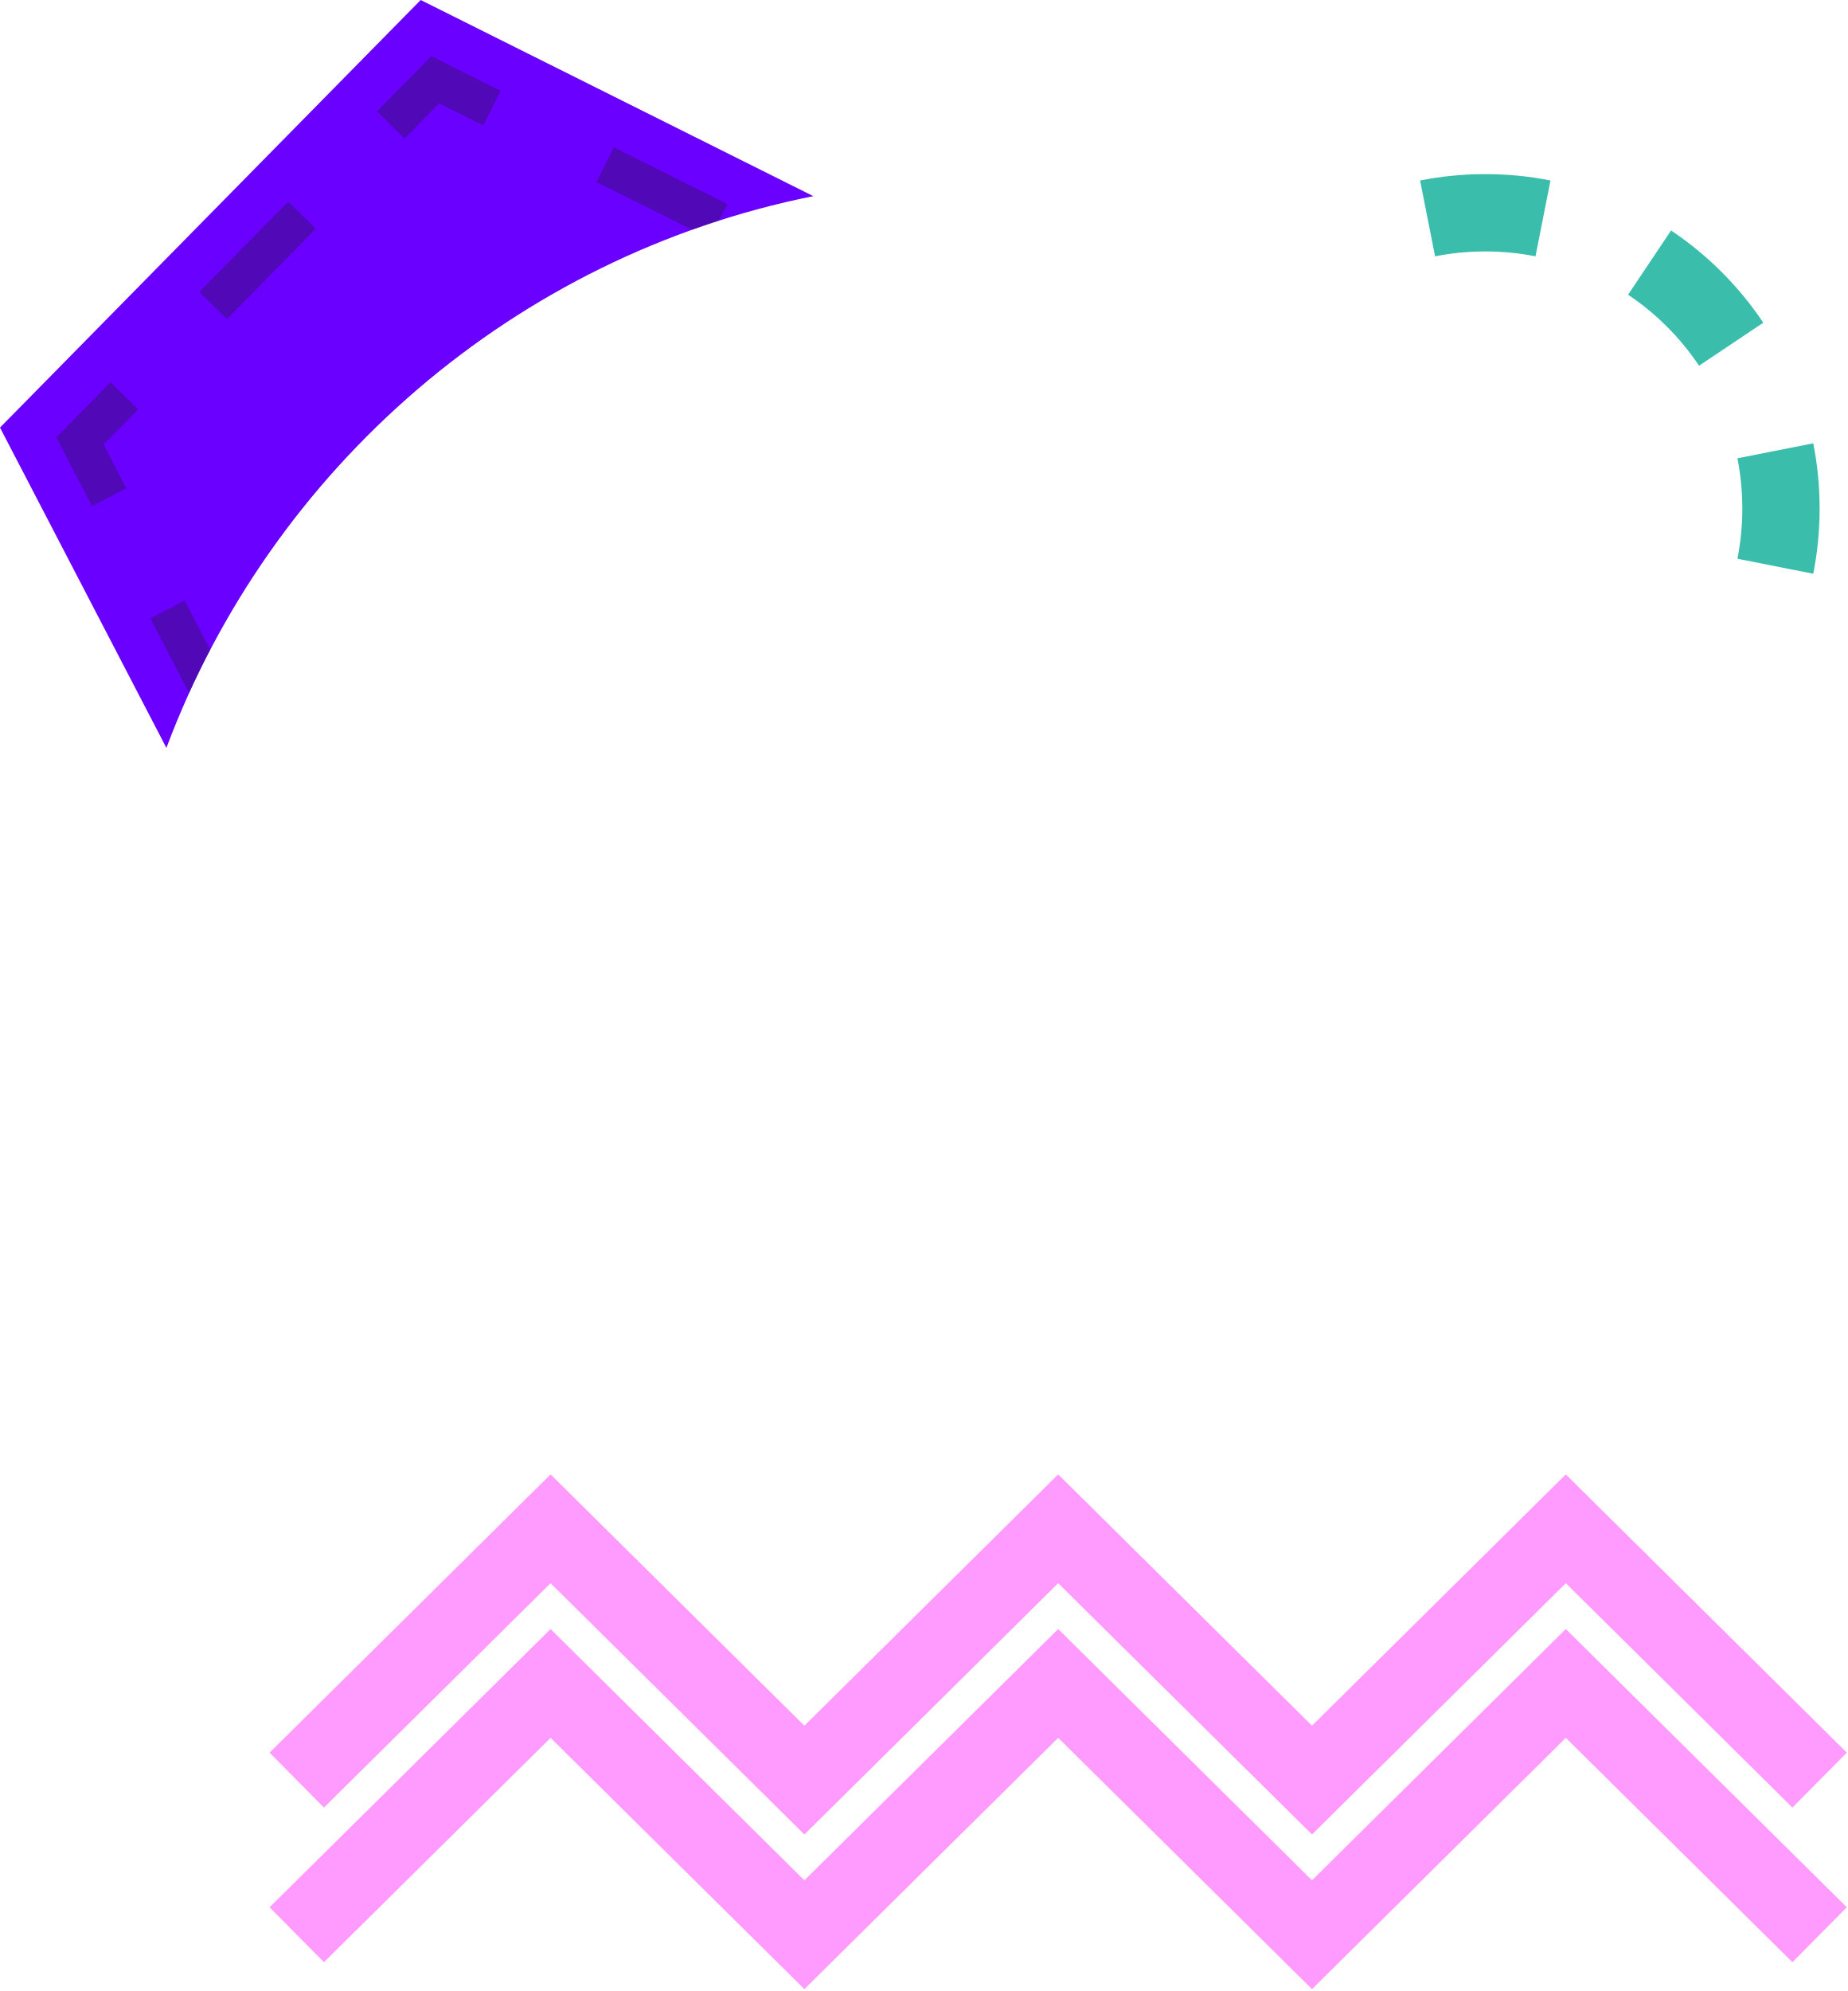
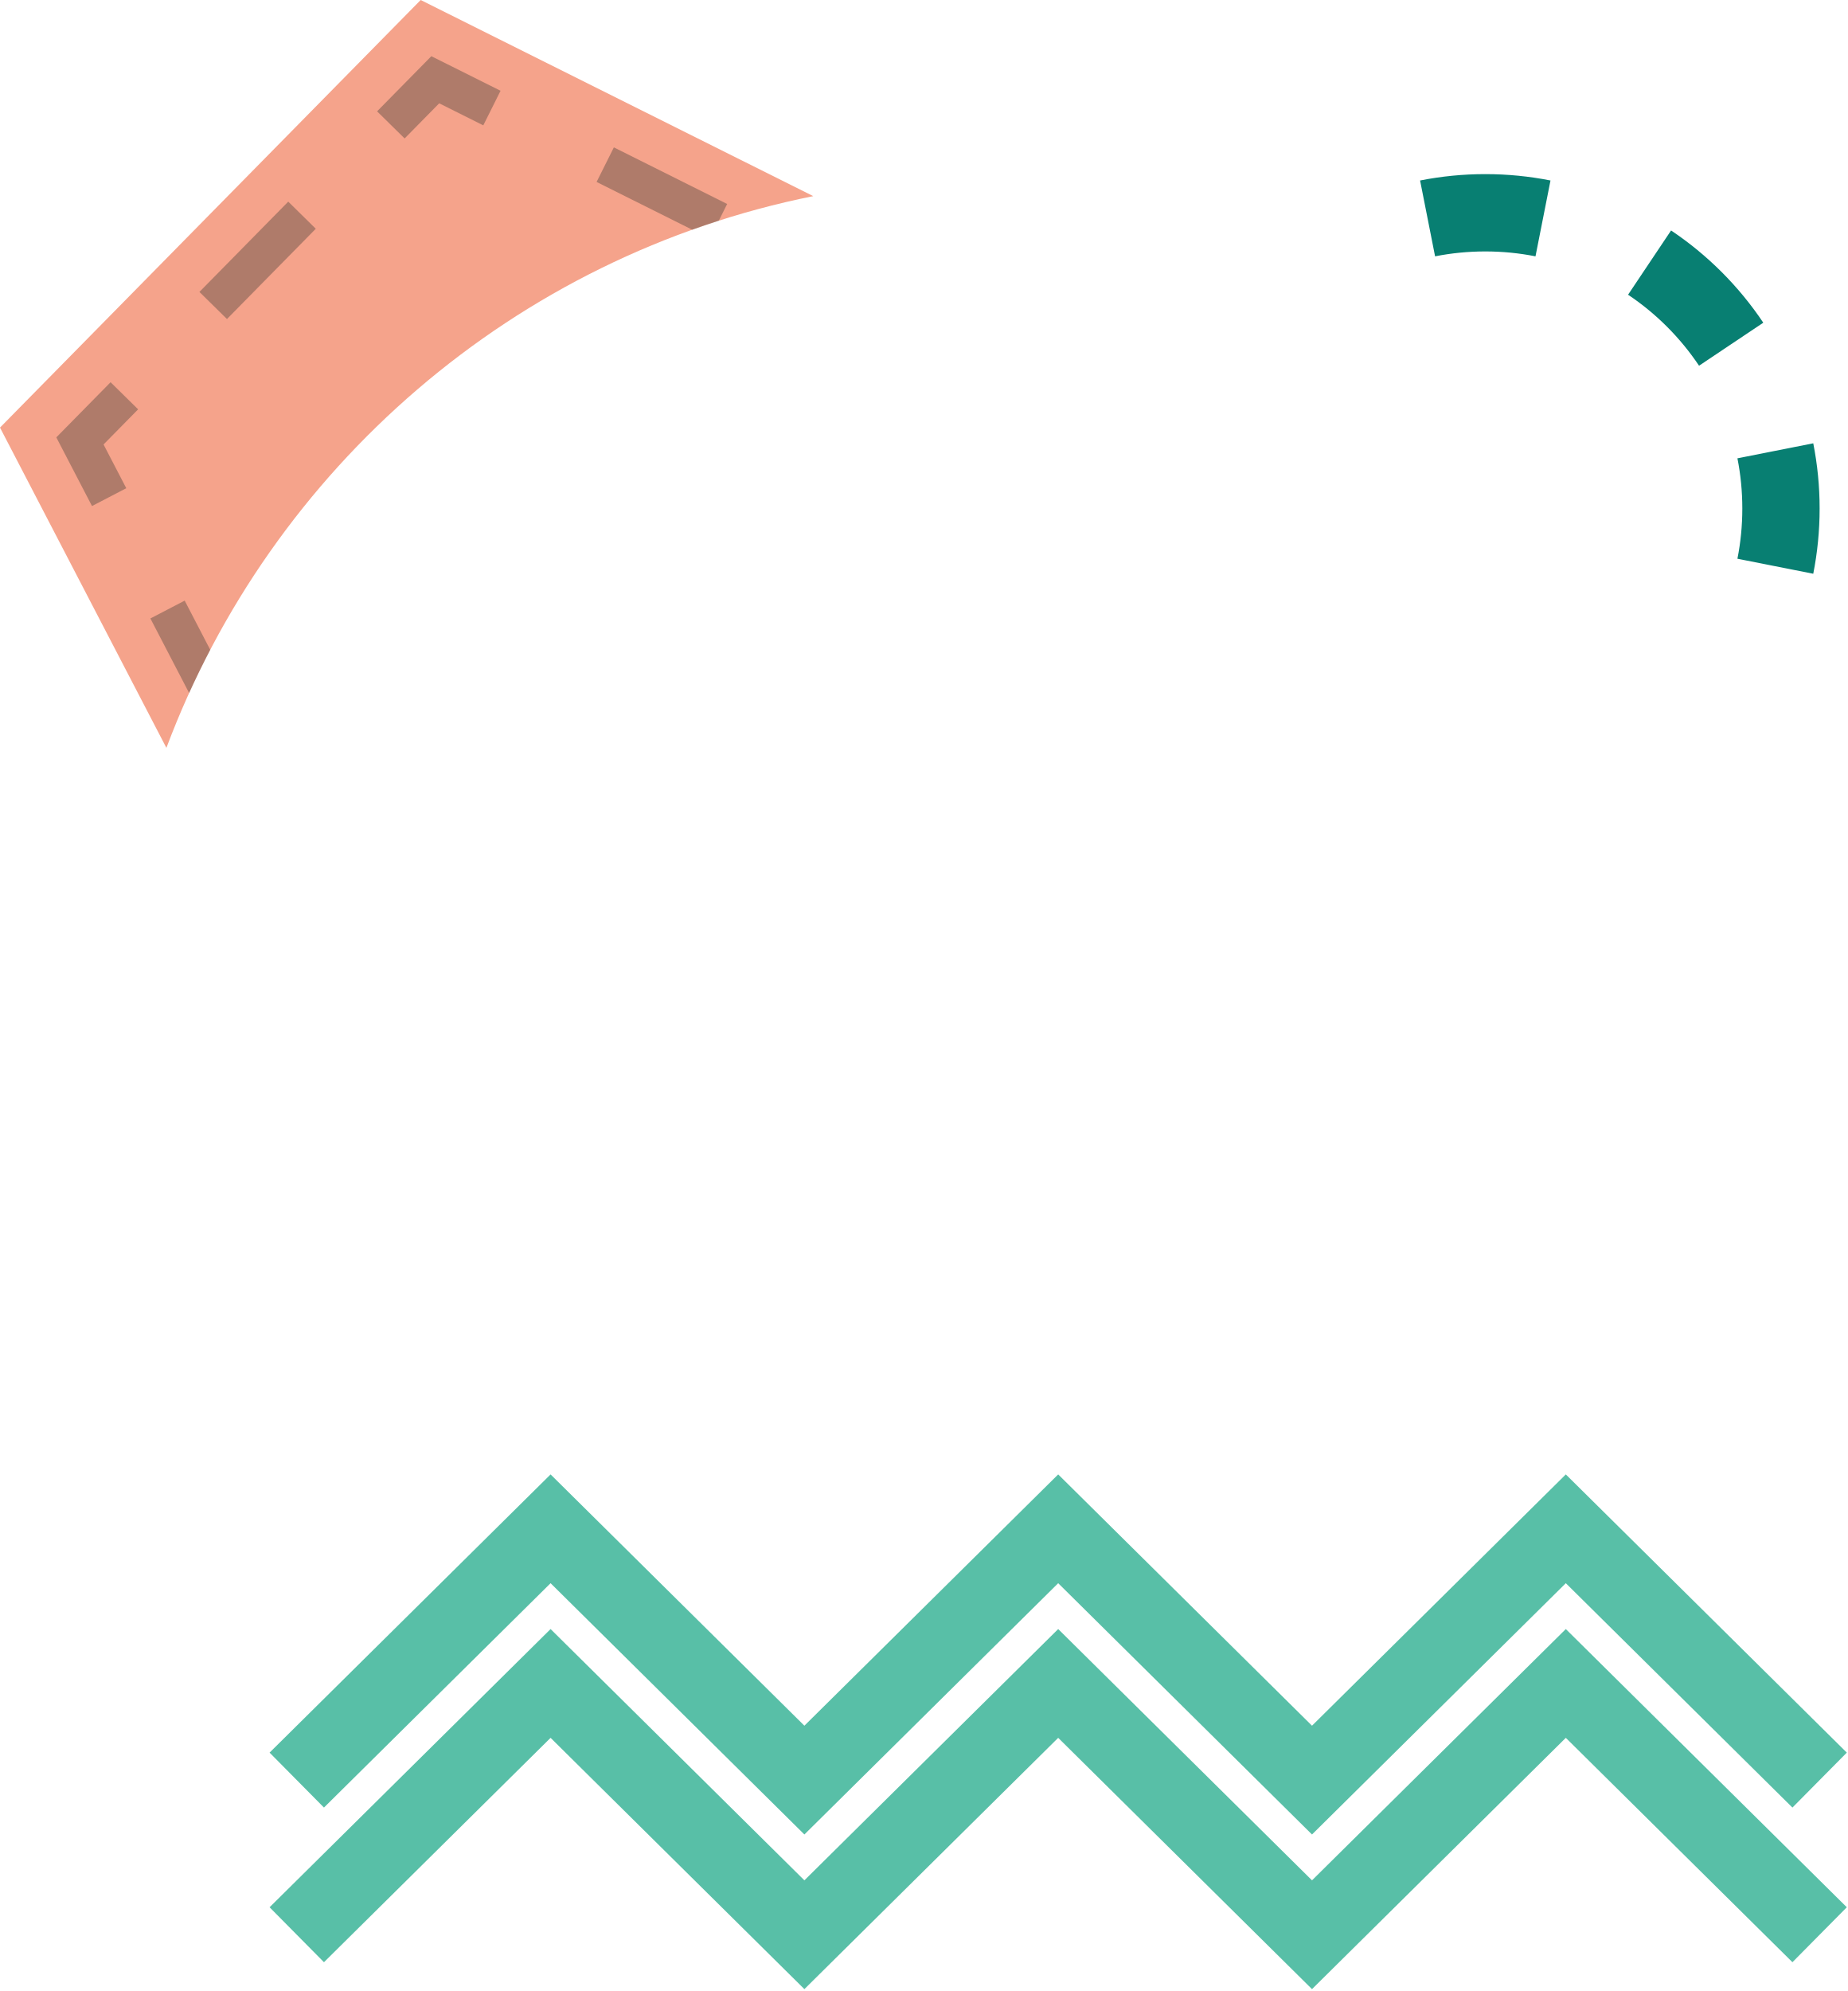
<svg xmlns="http://www.w3.org/2000/svg" width="478" height="515" viewBox="0 0 478 515" fill="none">
-   <path d="M210.413 50.731C133.223 66.225 70.208 121.039 43.051 193.446L0 110.602L108.842 0L210.413 50.731Z" fill="#6A00FF" />
-   <path d="M469.137 114.668C470.218 120.132 470.783 125.774 470.783 131.538C470.783 137.302 470.218 142.944 469.137 148.408L449.518 144.527C450.347 140.334 450.783 135.992 450.783 131.538C450.783 127.084 450.347 122.742 449.518 118.549L469.137 114.668ZM432.351 59.613C441.779 65.926 449.896 74.042 456.208 83.471L447.898 89.033L439.588 94.597C434.73 87.341 428.481 81.091 421.225 76.233L426.788 67.923L432.351 59.613ZM384.283 45.038C390.047 45.038 395.689 45.604 401.153 46.685L397.272 66.304C393.079 65.474 388.737 65.038 384.283 65.038C379.829 65.038 375.487 65.474 371.294 66.304L367.413 46.685C372.877 45.604 378.519 45.038 384.283 45.038Z" fill="#3ABEAB" />
-   <path d="M76.783 460.446L142.45 395.446L208.117 460.446L273.783 395.446L339.45 460.446L405.117 395.446L470.783 460.446" stroke="#FF9BFF" stroke-width="20" />
-   <path d="M76.783 500.446L142.45 435.446L208.117 500.446L273.783 435.446L339.45 500.446L405.117 435.446L470.783 500.446" stroke="#FF9BFF" stroke-width="20" />
-   <path d="M54.392 168.077C52.473 171.746 50.651 175.473 48.931 179.256L38.909 159.972L43.346 157.665L47.783 155.359L54.392 168.077ZM32.173 102.373L35.736 105.88L26.792 114.969L32.673 126.283L28.236 128.59L23.8 130.896L16.245 116.357L14.569 113.134L17.117 110.544L28.608 98.866L32.173 102.373ZM81.704 59.17L58.721 82.525L55.157 79.019L51.593 75.511L74.577 52.156L81.704 59.17ZM188.137 52.761L185.978 57.083C183.664 57.826 181.367 58.604 179.087 59.418L154.354 47.065L156.588 42.593L158.822 38.119L188.137 52.761ZM114.851 16.157L129.508 23.477L127.274 27.95L125.039 32.424L113.632 26.726L104.688 35.815L101.125 32.308L97.561 28.801L109.053 17.123L111.601 14.533L114.851 16.157Z" fill="#1F1926" fill-opacity="0.33" />
+   <path d="M210.413 50.731C133.223 66.225 70.208 121.039 43.051 193.446L0 110.602L108.842 0L210.413 50.731Z" fill="#F5A38B" />
+   <path d="M469.137 114.668C470.218 120.132 470.783 125.774 470.783 131.538C470.783 137.302 470.218 142.944 469.137 148.408L449.518 144.527C450.347 140.334 450.783 135.992 450.783 131.538C450.783 127.084 450.347 122.742 449.518 118.549L469.137 114.668ZM432.351 59.613C441.779 65.926 449.896 74.042 456.208 83.471L447.898 89.033L439.588 94.597C434.73 87.341 428.481 81.091 421.225 76.233L426.788 67.923L432.351 59.613ZM384.283 45.038C390.047 45.038 395.689 45.604 401.153 46.685L397.272 66.304C393.079 65.474 388.737 65.038 384.283 65.038C379.829 65.038 375.487 65.474 371.294 66.304L367.413 46.685C372.877 45.604 378.519 45.038 384.283 45.038Z" fill="#087F72" />
+   <path d="M76.783 460.446L142.45 395.446L208.117 460.446L273.783 395.446L339.45 460.446L405.117 395.446L470.783 460.446" stroke="#58BFA7" stroke-width="20" />
+   <path d="M76.783 500.446L142.45 435.446L208.117 500.446L273.783 435.446L339.45 500.446L405.117 435.446L470.783 500.446" stroke="#58BFA7" stroke-width="20" />
+   <path d="M54.392 168.077C52.473 171.746 50.651 175.473 48.931 179.256L38.909 159.972L43.346 157.665L47.783 155.359L54.392 168.077ZM32.173 102.373L35.736 105.88L26.792 114.969L32.673 126.283L28.236 128.59L23.8 130.896L16.245 116.357L14.569 113.134L17.117 110.544L28.608 98.866L32.173 102.373ZM81.704 59.17L58.721 82.525L55.157 79.019L51.593 75.511L74.577 52.156L81.704 59.17ZM188.137 52.761L185.978 57.083C183.664 57.826 181.367 58.604 179.087 59.418L154.354 47.065L156.588 42.593L158.822 38.119L188.137 52.761ZM114.851 16.157L129.508 23.477L127.274 27.95L125.039 32.424L113.632 26.726L104.688 35.815L101.125 32.308L97.561 28.801L109.053 17.123L111.601 14.533L114.851 16.157Z" fill="#242B29" fill-opacity="0.33" />
</svg>
